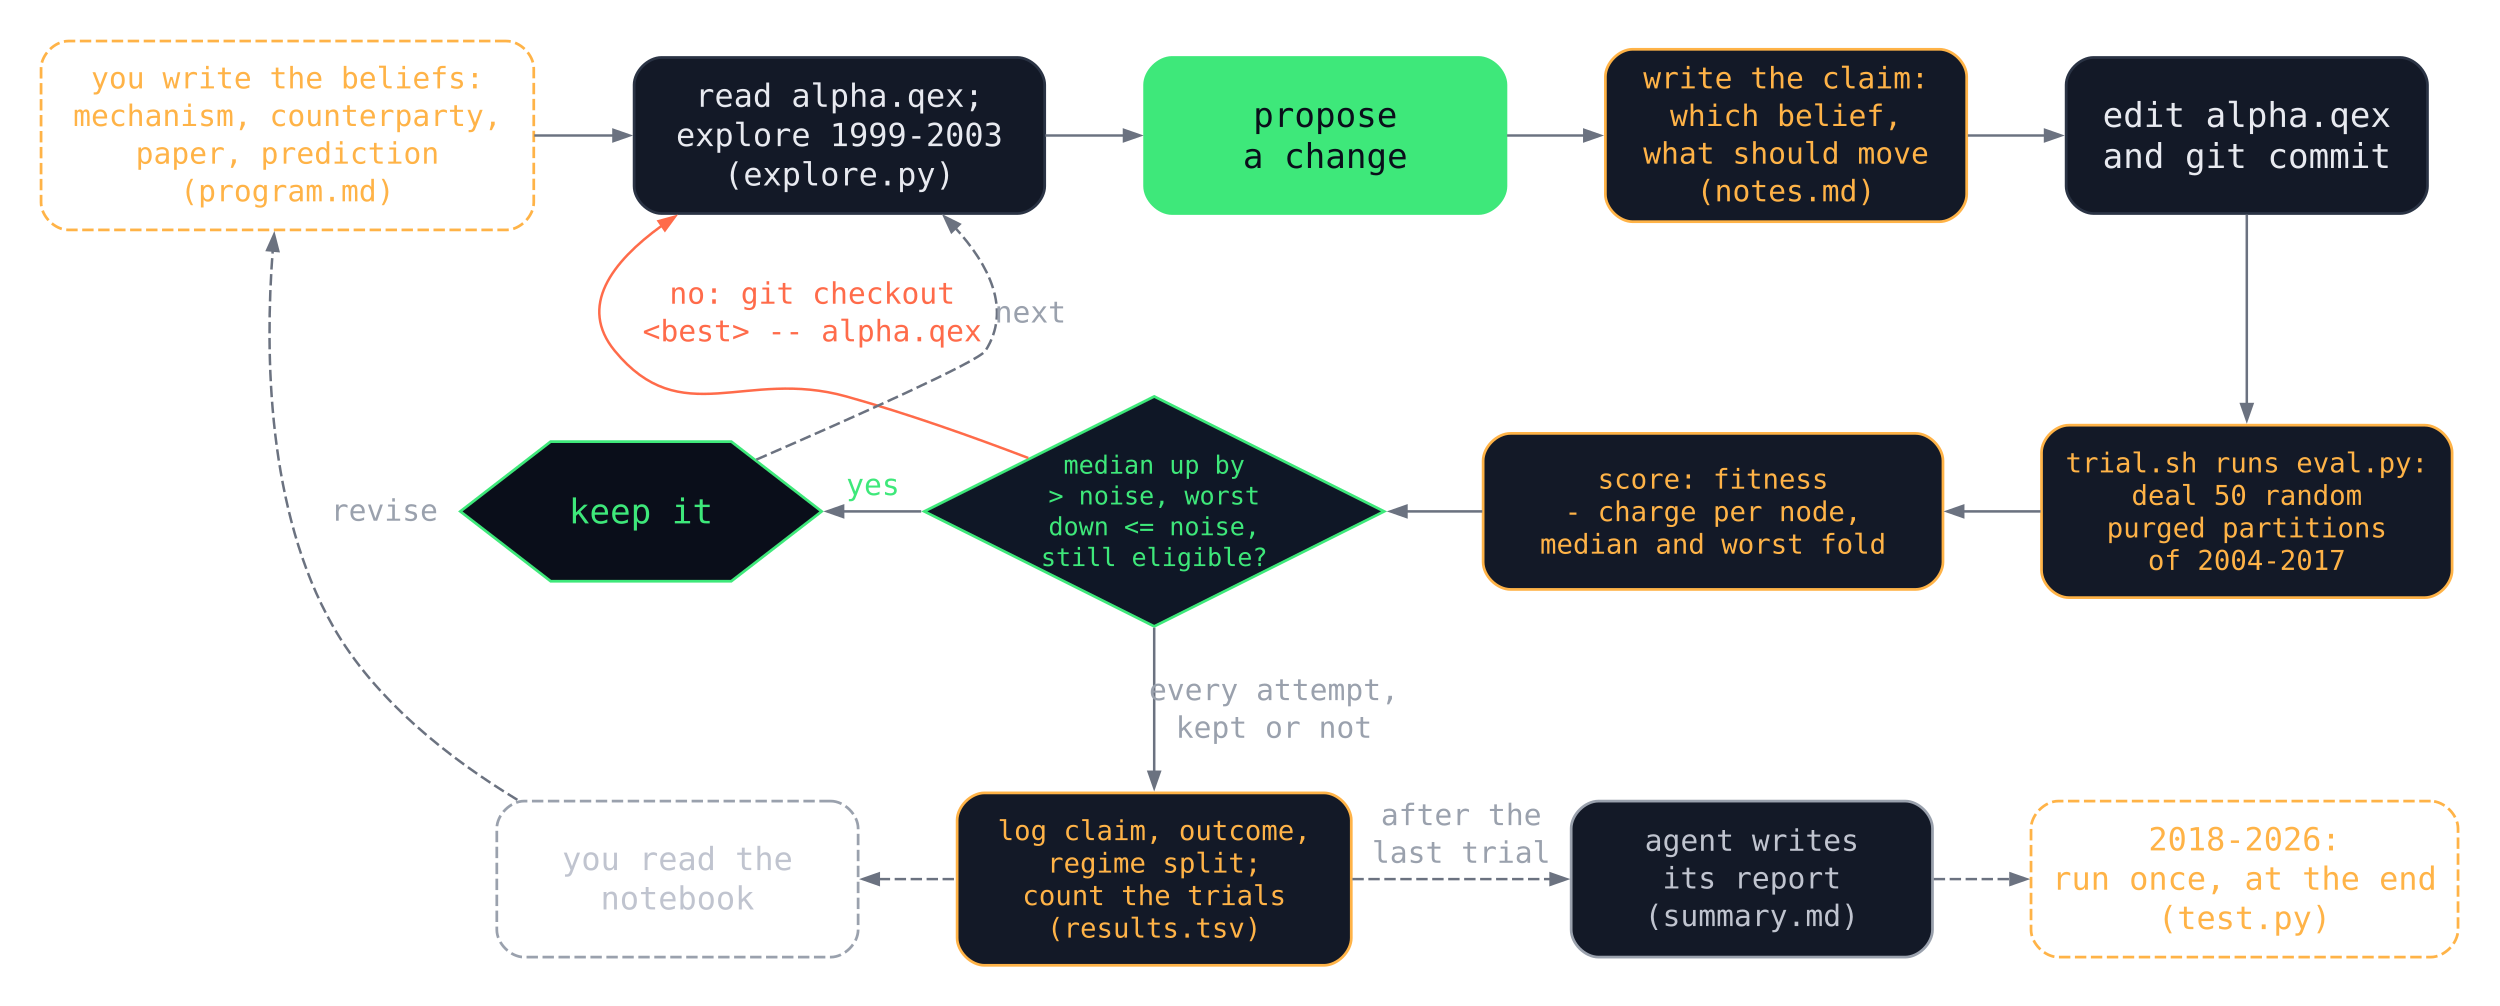
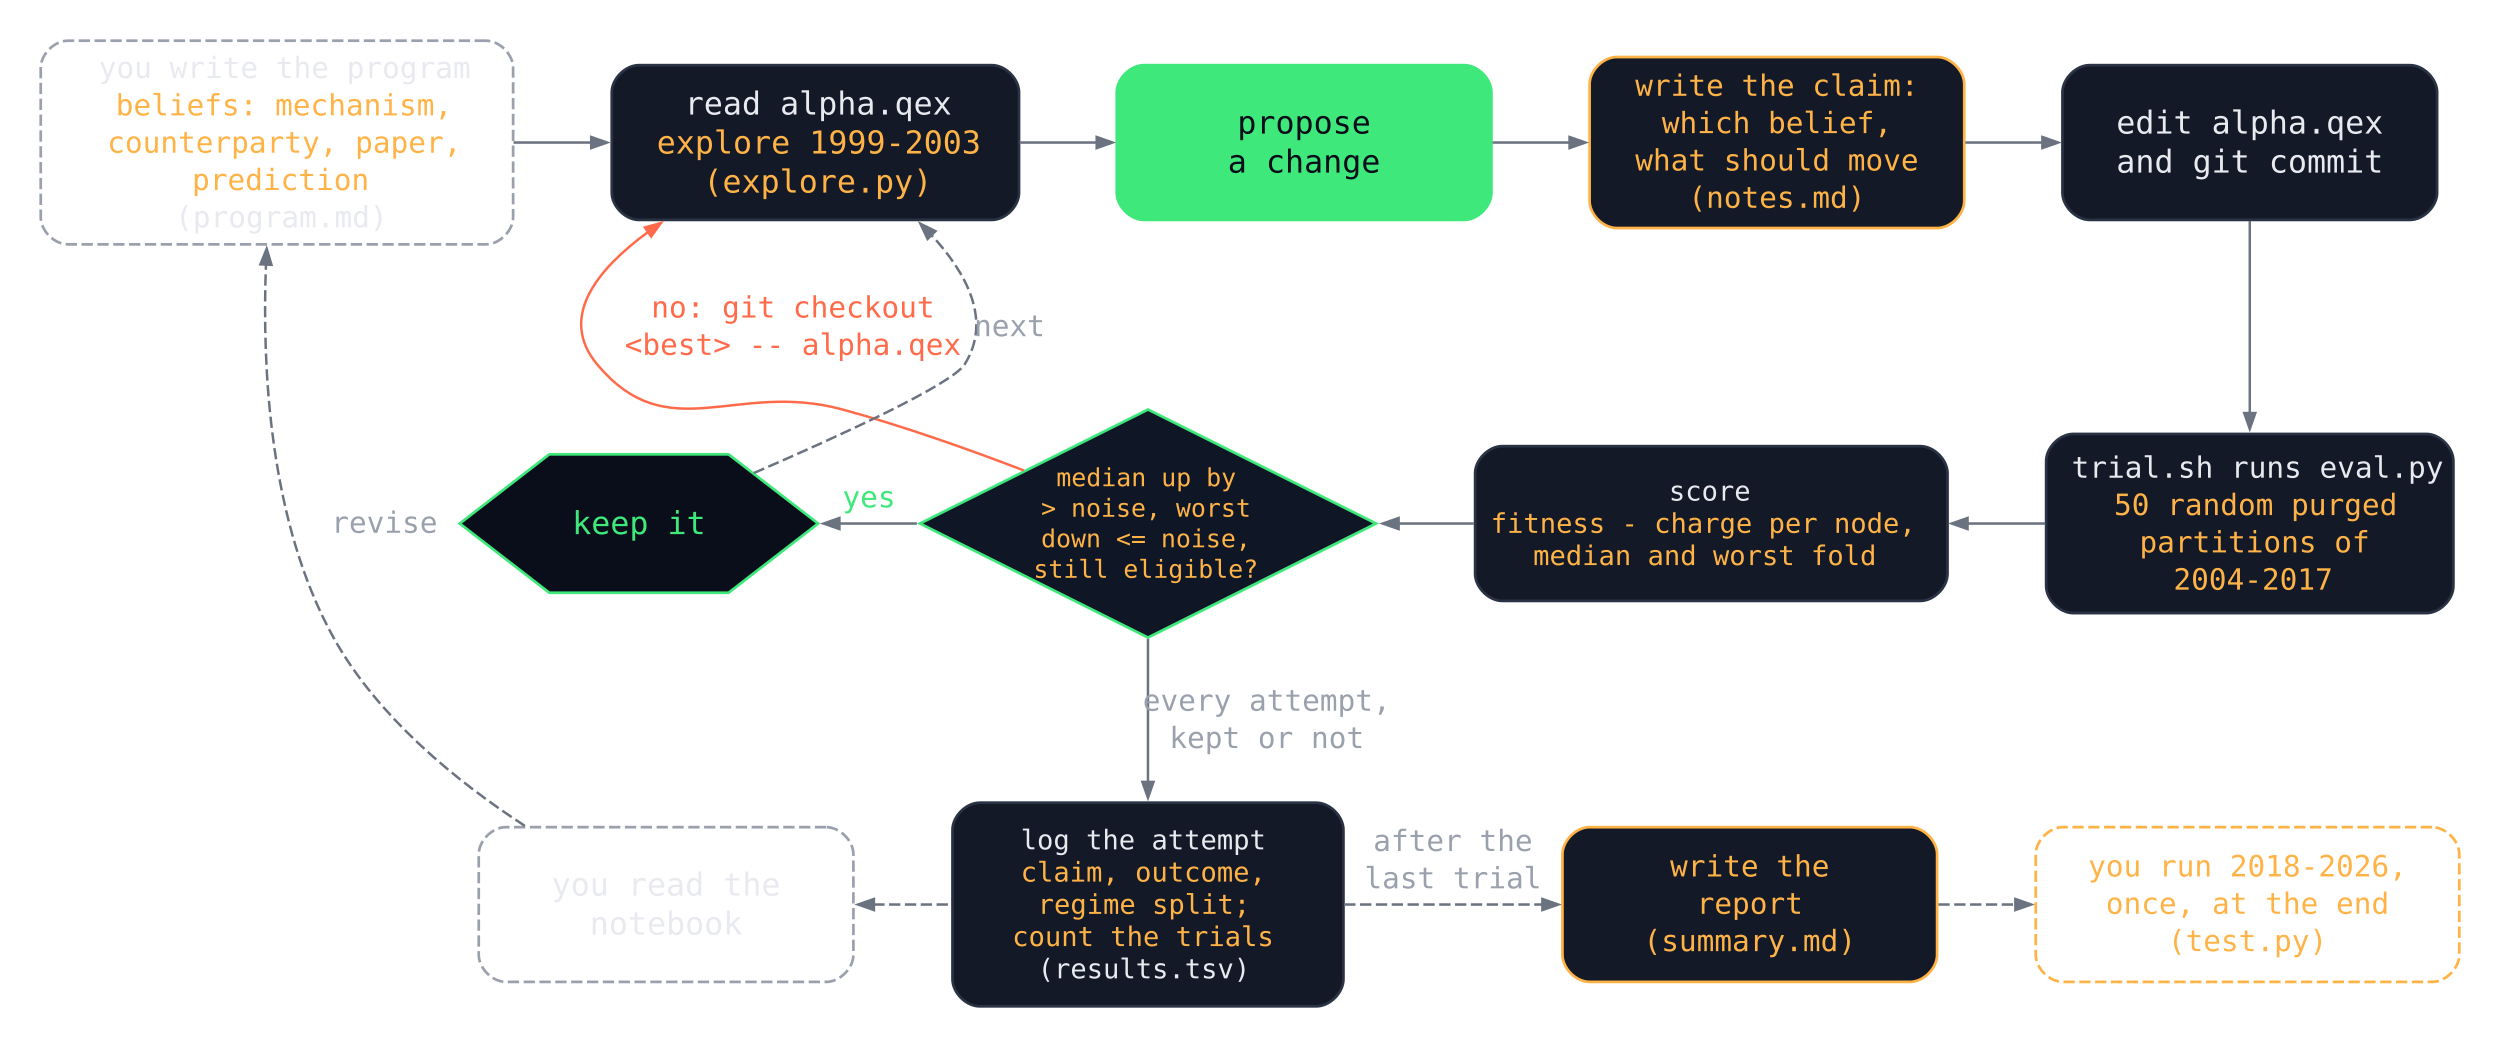
- <svg xmlns="http://www.w3.org/2000/svg" width="1096pt" height="441pt" viewBox="0.00 0.00 1096.00 441.00">
-   <g id="graph0" class="graph" transform="scale(1 1) rotate(0) translate(18 423.2)">
+ <svg xmlns="http://www.w3.org/2000/svg" width="1105pt" height="463pt" viewBox="0.00 0.00 1105.00 463.00">
+   <g id="graph0" class="graph" transform="scale(1 1) rotate(0) translate(18 444.8)">
    <g id="node1" class="node">
-       <path fill="none" stroke="#ffb347" stroke-width="1.2" stroke-dasharray="5,2" d="M204,-405.2C204,-405.2 12,-405.2 12,-405.2 6,-405.2 0,-399.2 0,-393.2 0,-393.2 0,-334.4 0,-334.4 0,-328.4 6,-322.4 12,-322.4 12,-322.4 204,-322.4 204,-322.4 210,-322.4 216,-328.4 216,-334.4 216,-334.4 216,-393.2 216,-393.2 216,-399.2 210,-405.2 204,-405.2" />
-       <text xml:space="preserve" text-anchor="middle" x="108" y="-384.45" font-family="IBM Plex Mono, Menlo, DejaVu Sans Mono, monospace" font-size="13.00" fill="#ffb347">you write the beliefs:</text>
-       <text xml:space="preserve" text-anchor="middle" x="108" y="-367.95" font-family="IBM Plex Mono, Menlo, DejaVu Sans Mono, monospace" font-size="13.00" fill="#ffb347">mechanism, counterparty,</text>
-       <text xml:space="preserve" text-anchor="middle" x="108" y="-351.45" font-family="IBM Plex Mono, Menlo, DejaVu Sans Mono, monospace" font-size="13.00" fill="#ffb347">paper, prediction</text>
-       <text xml:space="preserve" text-anchor="middle" x="108" y="-334.95" font-family="IBM Plex Mono, Menlo, DejaVu Sans Mono, monospace" font-size="13.00" fill="#ffb347">(program.md)</text>
+       <path fill="none" stroke="#9aa1ad" stroke-width="1.2" stroke-dasharray="5,2" d="M196.8,-426.8C196.8,-426.8 12,-426.8 12,-426.8 6,-426.8 0,-420.8 0,-414.8 0,-414.8 0,-348.8 0,-348.8 0,-342.8 6,-336.8 12,-336.8 12,-336.8 196.8,-336.8 196.8,-336.8 202.8,-336.8 208.8,-342.8 208.8,-348.8 208.8,-348.8 208.8,-414.8 208.8,-414.8 208.8,-420.8 202.8,-426.8 196.8,-426.8" />
+       <text xml:space="preserve" text-anchor="start" x="25.65" y="-410.3" font-family="IBM Plex Mono, Menlo, DejaVu Sans Mono, monospace" font-size="13.00" fill="#e8eaf0">you write the program</text>
+       <text xml:space="preserve" text-anchor="start" x="33.15" y="-393.8" font-family="IBM Plex Mono, Menlo, DejaVu Sans Mono, monospace" font-size="13.00" fill="#ffb347">beliefs: mechanism,</text>
+       <text xml:space="preserve" text-anchor="start" x="29.4" y="-377.3" font-family="IBM Plex Mono, Menlo, DejaVu Sans Mono, monospace" font-size="13.00" fill="#ffb347">counterparty, paper,</text>
+       <text xml:space="preserve" text-anchor="start" x="66.9" y="-360.8" font-family="IBM Plex Mono, Menlo, DejaVu Sans Mono, monospace" font-size="13.00" fill="#ffb347">prediction</text>
+       <text xml:space="preserve" text-anchor="start" x="59.4" y="-344.3" font-family="IBM Plex Mono, Menlo, DejaVu Sans Mono, monospace" font-size="13.00" fill="#e8eaf0">(program.md)</text>
    </g>
    <g id="node2" class="node">
-       <path fill="#131927" stroke="#2a3344" stroke-width="1.2" d="M428,-398C428,-398 272,-398 272,-398 266,-398 260,-392 260,-386 260,-386 260,-341.6 260,-341.6 260,-335.6 266,-329.6 272,-329.6 272,-329.6 428,-329.6 428,-329.6 434,-329.6 440,-335.6 440,-341.6 440,-341.6 440,-386 440,-386 440,-392 434,-398 428,-398" />
-       <text xml:space="preserve" text-anchor="middle" x="350" y="-376.38" font-family="IBM Plex Mono, Menlo, DejaVu Sans Mono, monospace" font-size="14.00" fill="#e8eaf0">read alpha.qex;</text>
-       <text xml:space="preserve" text-anchor="middle" x="350" y="-359.13" font-family="IBM Plex Mono, Menlo, DejaVu Sans Mono, monospace" font-size="14.00" fill="#e8eaf0">explore 1999-2003</text>
-       <text xml:space="preserve" text-anchor="middle" x="350" y="-341.88" font-family="IBM Plex Mono, Menlo, DejaVu Sans Mono, monospace" font-size="14.00" fill="#e8eaf0">(explore.py)</text>
+       <path fill="#131927" stroke="#2a3344" stroke-width="1.2" d="M420.4,-416C420.4,-416 264.4,-416 264.4,-416 258.4,-416 252.4,-410 252.4,-404 252.4,-404 252.4,-359.6 252.4,-359.6 252.4,-353.6 258.4,-347.6 264.4,-347.6 264.4,-347.6 420.4,-347.6 420.4,-347.6 426.4,-347.6 432.4,-353.6 432.4,-359.6 432.4,-359.6 432.4,-404 432.4,-404 432.4,-410 426.4,-416 420.4,-416" />
+       <text xml:space="preserve" text-anchor="start" x="284.65" y="-394.18" font-family="IBM Plex Mono, Menlo, DejaVu Sans Mono, monospace" font-size="14.00" fill="#e8eaf0">read alpha.qex</text>
+       <text xml:space="preserve" text-anchor="start" x="272.27" y="-376.93" font-family="IBM Plex Mono, Menlo, DejaVu Sans Mono, monospace" font-size="14.00" fill="#ffb347">explore 1999-2003</text>
+       <text xml:space="preserve" text-anchor="start" x="292.9" y="-359.68" font-family="IBM Plex Mono, Menlo, DejaVu Sans Mono, monospace" font-size="14.00" fill="#ffb347">(explore.py)</text>
    </g>
    <g id="edge1" class="edge">
-       <path fill="none" stroke="#6b7280" stroke-width="1.1" d="M216.24,-363.8C227.87,-363.8 239.5,-363.8 251.14,-363.8" />
-       <polygon fill="#6b7280" stroke="#6b7280" stroke-width="1.1" points="250.94,-366.25 257.94,-363.8 250.94,-361.35 250.94,-366.25" />
+       <path fill="none" stroke="#6b7280" stroke-width="1.1" d="M208.99,-381.8C220.52,-381.8 232.05,-381.8 243.59,-381.8" />
+       <polygon fill="#6b7280" stroke="#6b7280" stroke-width="1.1" points="243.32,-384.25 250.32,-381.8 243.32,-379.35 243.32,-384.25" />
    </g>
    <g id="node3" class="node">
-       <path fill="#3ee87a" stroke="#3ee87a" stroke-width="1.2" d="M630.2,-398C630.2,-398 495.8,-398 495.8,-398 489.8,-398 483.8,-392 483.8,-386 483.8,-386 483.8,-341.6 483.8,-341.6 483.8,-335.6 489.8,-329.6 495.8,-329.6 495.8,-329.6 630.2,-329.6 630.2,-329.6 636.2,-329.6 642.2,-335.6 642.2,-341.6 642.2,-341.6 642.2,-386 642.2,-386 642.2,-392 636.2,-398 630.2,-398" />
-       <text xml:space="preserve" text-anchor="middle" x="563" y="-367.55" font-family="IBM Plex Mono, Menlo, DejaVu Sans Mono, monospace" font-size="15.00" fill="#0a0e1a">propose</text>
-       <text xml:space="preserve" text-anchor="middle" x="563" y="-349.55" font-family="IBM Plex Mono, Menlo, DejaVu Sans Mono, monospace" font-size="15.00" fill="#0a0e1a">a change</text>
+       <path fill="#3ee87a" stroke="#3ee87a" stroke-width="1.2" d="M629.2,-416C629.2,-416 487.6,-416 487.6,-416 481.6,-416 475.6,-410 475.6,-404 475.6,-404 475.6,-359.6 475.6,-359.6 475.6,-353.6 481.6,-347.6 487.6,-347.6 487.6,-347.6 629.2,-347.6 629.2,-347.6 635.2,-347.6 641.2,-353.6 641.2,-359.6 641.2,-359.6 641.2,-404 641.2,-404 641.2,-410 635.2,-416 629.2,-416" />
+       <text xml:space="preserve" text-anchor="middle" x="558.4" y="-385.75" font-family="IBM Plex Mono, Menlo, DejaVu Sans Mono, monospace" font-size="14.00" fill="#0a0e1a">propose</text>
+       <text xml:space="preserve" text-anchor="middle" x="558.4" y="-368.5" font-family="IBM Plex Mono, Menlo, DejaVu Sans Mono, monospace" font-size="14.00" fill="#0a0e1a">a change</text>
    </g>
    <g id="edge2" class="edge">
-       <path fill="none" stroke="#6b7280" stroke-width="1.1" d="M440.28,-363.8C451.85,-363.8 463.42,-363.8 474.99,-363.8" />
-       <polygon fill="#6b7280" stroke="#6b7280" stroke-width="1.1" points="474.76,-366.25 481.76,-363.8 474.76,-361.35 474.76,-366.25" />
+       <path fill="none" stroke="#6b7280" stroke-width="1.1" d="M432.68,-381.8C444.14,-381.8 455.6,-381.8 467.06,-381.8" />
+       <polygon fill="#6b7280" stroke="#6b7280" stroke-width="1.1" points="466.74,-384.25 473.74,-381.8 466.74,-379.35 466.74,-384.25" />
+     </g>
+     <g id="node11" class="node">
+       <path fill="#131927" stroke="#ffb347" stroke-width="1.2" d="M838.2,-419.6C838.2,-419.6 696.6,-419.6 696.6,-419.6 690.6,-419.6 684.6,-413.6 684.6,-407.6 684.6,-407.6 684.6,-356 684.6,-356 684.6,-350 690.6,-344 696.6,-344 696.6,-344 838.2,-344 838.2,-344 844.2,-344 850.2,-350 850.2,-356 850.2,-356 850.2,-407.6 850.2,-407.6 850.2,-413.6 844.2,-419.6 838.2,-419.6" />
+       <text xml:space="preserve" text-anchor="middle" x="767.4" y="-402.45" font-family="IBM Plex Mono, Menlo, DejaVu Sans Mono, monospace" font-size="13.00" fill="#ffb347">write the claim:</text>
+       <text xml:space="preserve" text-anchor="middle" x="767.4" y="-385.95" font-family="IBM Plex Mono, Menlo, DejaVu Sans Mono, monospace" font-size="13.00" fill="#ffb347">which belief,</text>
+       <text xml:space="preserve" text-anchor="middle" x="767.4" y="-369.45" font-family="IBM Plex Mono, Menlo, DejaVu Sans Mono, monospace" font-size="13.00" fill="#ffb347">what should move</text>
+       <text xml:space="preserve" text-anchor="middle" x="767.4" y="-352.95" font-family="IBM Plex Mono, Menlo, DejaVu Sans Mono, monospace" font-size="13.00" fill="#ffb347">(notes.md)</text>
+     </g>
+     <g id="edge3" class="edge">
+       <path fill="none" stroke="#6b7280" stroke-width="1.1" d="M641.67,-381.8C653.13,-381.8 664.59,-381.8 676.06,-381.8" />
+       <polygon fill="#6b7280" stroke="#6b7280" stroke-width="1.1" points="675.74,-384.25 682.74,-381.8 675.74,-379.35 675.74,-384.25" />
    </g>
    <g id="node4" class="node">
-       <path fill="#131927" stroke="#ffb347" stroke-width="1.2" d="M832.2,-401.6C832.2,-401.6 697.8,-401.6 697.8,-401.6 691.8,-401.6 685.8,-395.6 685.8,-389.6 685.8,-389.6 685.8,-338 685.8,-338 685.8,-332 691.8,-326 697.8,-326 697.8,-326 832.2,-326 832.2,-326 838.2,-326 844.2,-332 844.2,-338 844.2,-338 844.2,-389.6 844.2,-389.6 844.2,-395.6 838.2,-401.6 832.2,-401.6" />
-       <text xml:space="preserve" text-anchor="middle" x="765" y="-384.45" font-family="IBM Plex Mono, Menlo, DejaVu Sans Mono, monospace" font-size="13.00" fill="#ffb347">write the claim:</text>
-       <text xml:space="preserve" text-anchor="middle" x="765" y="-367.95" font-family="IBM Plex Mono, Menlo, DejaVu Sans Mono, monospace" font-size="13.00" fill="#ffb347">which belief,</text>
-       <text xml:space="preserve" text-anchor="middle" x="765" y="-351.45" font-family="IBM Plex Mono, Menlo, DejaVu Sans Mono, monospace" font-size="13.00" fill="#ffb347">what should move</text>
-       <text xml:space="preserve" text-anchor="middle" x="765" y="-334.95" font-family="IBM Plex Mono, Menlo, DejaVu Sans Mono, monospace" font-size="13.00" fill="#ffb347">(notes.md)</text>
-     </g>
-     <g id="edge3" class="edge">
-       <path fill="none" stroke="#6b7280" stroke-width="1.1" d="M642.7,-363.8C653.99,-363.8 665.28,-363.8 676.58,-363.8" />
-       <polygon fill="#6b7280" stroke="#6b7280" stroke-width="1.1" points="676.55,-366.25 683.55,-363.8 676.55,-361.35 676.55,-366.25" />
+       <path fill="#131927" stroke="#2a3344" stroke-width="1.2" d="M1047.2,-416C1047.2,-416 905.6,-416 905.6,-416 899.6,-416 893.6,-410 893.6,-404 893.6,-404 893.6,-359.6 893.6,-359.6 893.6,-353.6 899.6,-347.6 905.6,-347.6 905.6,-347.6 1047.2,-347.6 1047.2,-347.6 1053.2,-347.6 1059.2,-353.6 1059.2,-359.6 1059.2,-359.6 1059.2,-404 1059.2,-404 1059.2,-410 1053.2,-416 1047.2,-416" />
+       <text xml:space="preserve" text-anchor="middle" x="976.4" y="-385.75" font-family="IBM Plex Mono, Menlo, DejaVu Sans Mono, monospace" font-size="14.00" fill="#e8eaf0">edit alpha.qex</text>
+       <text xml:space="preserve" text-anchor="middle" x="976.4" y="-368.5" font-family="IBM Plex Mono, Menlo, DejaVu Sans Mono, monospace" font-size="14.00" fill="#e8eaf0">and git commit</text>
    </g>
    <g id="node5" class="node">
-       <path fill="#131927" stroke="#2a3344" stroke-width="1.2" d="M1034.2,-398C1034.2,-398 899.8,-398 899.8,-398 893.8,-398 887.8,-392 887.8,-386 887.8,-386 887.8,-341.6 887.8,-341.6 887.8,-335.6 893.8,-329.6 899.8,-329.6 899.8,-329.6 1034.2,-329.6 1034.2,-329.6 1040.2,-329.6 1046.2,-335.6 1046.2,-341.6 1046.2,-341.6 1046.2,-386 1046.2,-386 1046.2,-392 1040.2,-398 1034.2,-398" />
-       <text xml:space="preserve" text-anchor="middle" x="967" y="-367.55" font-family="IBM Plex Mono, Menlo, DejaVu Sans Mono, monospace" font-size="15.00" fill="#e8eaf0">edit alpha.qex</text>
-       <text xml:space="preserve" text-anchor="middle" x="967" y="-349.55" font-family="IBM Plex Mono, Menlo, DejaVu Sans Mono, monospace" font-size="15.00" fill="#e8eaf0">and git commit</text>
+       <path fill="#131927" stroke="#2a3344" stroke-width="1.2" d="M1054.4,-253C1054.4,-253 898.4,-253 898.4,-253 892.4,-253 886.4,-247 886.4,-241 886.4,-241 886.4,-185.8 886.4,-185.8 886.4,-179.8 892.4,-173.8 898.4,-173.8 898.4,-173.8 1054.4,-173.8 1054.4,-173.8 1060.4,-173.8 1066.4,-179.8 1066.4,-185.8 1066.4,-185.8 1066.4,-241 1066.4,-241 1066.4,-247 1060.4,-253 1054.4,-253" />
+       <text xml:space="preserve" text-anchor="start" x="897.65" y="-233.65" font-family="IBM Plex Mono, Menlo, DejaVu Sans Mono, monospace" font-size="13.00" fill="#e8eaf0">trial.sh runs eval.py</text>
+       <text xml:space="preserve" text-anchor="start" x="916.4" y="-217.15" font-family="IBM Plex Mono, Menlo, DejaVu Sans Mono, monospace" font-size="13.00" fill="#ffb347">50 random purged</text>
+       <text xml:space="preserve" text-anchor="start" x="927.65" y="-200.65" font-family="IBM Plex Mono, Menlo, DejaVu Sans Mono, monospace" font-size="13.00" fill="#ffb347">partitions of</text>
+       <text xml:space="preserve" text-anchor="start" x="942.65" y="-184.15" font-family="IBM Plex Mono, Menlo, DejaVu Sans Mono, monospace" font-size="13.00" fill="#ffb347">2004-2017</text>
+     </g>
+     <g id="edge5" class="edge">
+       <path fill="none" stroke="#6b7280" stroke-width="1.1" d="M976.4,-347.13C976.4,-322.7 976.4,-289.33 976.4,-262.16" />
+       <polygon fill="#6b7280" stroke="#6b7280" stroke-width="1.1" points="978.85,-262.24 976.4,-255.24 973.95,-262.24 978.85,-262.24" />
+     </g>
+     <g id="node6" class="node">
+       <path fill="#131927" stroke="#2a3344" stroke-width="1.2" d="M830.8,-247.6C830.8,-247.6 646,-247.6 646,-247.6 640,-247.6 634,-241.6 634,-235.6 634,-235.6 634,-191.2 634,-191.2 634,-185.2 640,-179.2 646,-179.2 646,-179.2 830.8,-179.2 830.8,-179.2 836.8,-179.2 842.8,-185.2 842.8,-191.2 842.8,-191.2 842.8,-235.6 842.8,-235.6 842.8,-241.6 836.8,-247.6 830.8,-247.6" />
+       <text xml:space="preserve" text-anchor="start" x="719.65" y="-223.53" font-family="IBM Plex Mono, Menlo, DejaVu Sans Mono, monospace" font-size="12.00" fill="#e8eaf0">score</text>
+       <text xml:space="preserve" text-anchor="start" x="640.9" y="-209.28" font-family="IBM Plex Mono, Menlo, DejaVu Sans Mono, monospace" font-size="12.00" fill="#ffb347">fitness - charge per node,</text>
+       <text xml:space="preserve" text-anchor="start" x="659.65" y="-195.03" font-family="IBM Plex Mono, Menlo, DejaVu Sans Mono, monospace" font-size="12.00" fill="#ffb347">median and worst fold</text>
+     </g>
+     <g id="edge6" class="edge">
+       <path fill="none" stroke="#6b7280" stroke-width="1.1" d="M851.39,-213.4C862.92,-213.4 874.45,-213.4 885.98,-213.4" />
+       <polygon fill="#6b7280" stroke="#6b7280" stroke-width="1.1" points="851.65,-210.95 844.65,-213.4 851.65,-215.85 851.65,-210.95" />
+     </g>
+     <g id="node7" class="node">
+       <polygon fill="#0f1726" stroke="#3ee87a" stroke-width="1.2" points="489.4,-263.8 388.6,-213.4 489.4,-163 590.2,-213.4 489.4,-263.8" />
+       <text xml:space="preserve" text-anchor="start" x="448.9" y="-229.9" font-family="IBM Plex Mono, Menlo, DejaVu Sans Mono, monospace" font-size="11.00" fill="#ffb347">median up by</text>
+       <text xml:space="preserve" text-anchor="start" x="442.15" y="-216.4" font-family="IBM Plex Mono, Menlo, DejaVu Sans Mono, monospace" font-size="11.00" fill="#ffb347">&gt; noise, worst</text>
+       <text xml:space="preserve" text-anchor="start" x="442.15" y="-202.9" font-family="IBM Plex Mono, Menlo, DejaVu Sans Mono, monospace" font-size="11.00" fill="#ffb347">down &lt;= noise,</text>
+       <text xml:space="preserve" text-anchor="start" x="438.77" y="-189.4" font-family="IBM Plex Mono, Menlo, DejaVu Sans Mono, monospace" font-size="11.00" fill="#ffb347">still eligible?</text>
+     </g>
+     <g id="edge10" class="edge">
+       <path fill="none" stroke="#ff6b4a" stroke-width="1.1" d="M434.58,-236.84C410.31,-246.15 381.24,-256.47 354.4,-263.8 307.1,-276.72 277.27,-246.12 245.9,-283.8 228.95,-304.16 245.08,-325.19 268.68,-342.44" />
+       <polygon fill="#ff6b4a" stroke="#ff6b4a" stroke-width="1.1" points="267.01,-344.26 274.15,-346.25 269.81,-340.24 267.01,-344.26" />
+       <text xml:space="preserve" text-anchor="middle" x="324.65" y="-304.45" font-family="IBM Plex Mono, Menlo, DejaVu Sans Mono, monospace" font-size="13.00" fill="#ff6b4a">  no: git checkout</text>
+       <text xml:space="preserve" text-anchor="middle" x="324.65" y="-287.95" font-family="IBM Plex Mono, Menlo, DejaVu Sans Mono, monospace" font-size="13.00" fill="#ff6b4a">  &lt;best&gt; -- alpha.qex</text>
+     </g>
+     <g id="edge7" class="edge">
+       <path fill="none" stroke="#6b7280" stroke-width="1.1" d="M600.04,-213.4C611.16,-213.4 622.29,-213.4 633.41,-213.4" />
+       <polygon fill="#6b7280" stroke="#6b7280" stroke-width="1.1" points="600.19,-210.95 593.19,-213.4 600.19,-215.85 600.19,-210.95" />
+     </g>
+     <g id="node9" class="node">
+       <path fill="#131927" stroke="#2a3344" stroke-width="1.2" d="M563.8,-90C563.8,-90 415,-90 415,-90 409,-90 403,-84 403,-78 403,-78 403,-12 403,-12 403,-6 409,0 415,0 415,0 563.8,0 563.8,0 569.8,0 575.8,-6 575.8,-12 575.8,-12 575.8,-78 575.8,-78 575.8,-84 569.8,-90 563.8,-90" />
+       <text xml:space="preserve" text-anchor="start" x="433.15" y="-69.38" font-family="IBM Plex Mono, Menlo, DejaVu Sans Mono, monospace" font-size="12.00" fill="#e8eaf0">log the attempt</text>
+       <text xml:space="preserve" text-anchor="start" x="433.15" y="-55.13" font-family="IBM Plex Mono, Menlo, DejaVu Sans Mono, monospace" font-size="12.00" fill="#ffb347">claim, outcome,</text>
+       <text xml:space="preserve" text-anchor="start" x="440.65" y="-40.88" font-family="IBM Plex Mono, Menlo, DejaVu Sans Mono, monospace" font-size="12.00" fill="#ffb347">regime split;</text>
+       <text xml:space="preserve" text-anchor="start" x="429.4" y="-26.63" font-family="IBM Plex Mono, Menlo, DejaVu Sans Mono, monospace" font-size="12.00" fill="#ffb347">count the trials</text>
+       <text xml:space="preserve" text-anchor="start" x="440.65" y="-12.38" font-family="IBM Plex Mono, Menlo, DejaVu Sans Mono, monospace" font-size="12.00" fill="#e8eaf0">(results.tsv)</text>
+     </g>
+     <g id="edge11" class="edge">
+       <path fill="none" stroke="#6b7280" stroke-width="1.1" d="M489.4,-162.47C489.4,-142.45 489.4,-119.36 489.4,-99.04" />
+       <polygon fill="#6b7280" stroke="#6b7280" stroke-width="1.1" points="491.85,-99.18 489.4,-92.18 486.95,-99.18 491.85,-99.18" />
+       <text xml:space="preserve" text-anchor="middle" x="541.9" y="-130.65" font-family="IBM Plex Mono, Menlo, DejaVu Sans Mono, monospace" font-size="13.00" fill="#9aa1ad">every attempt,</text>
+       <text xml:space="preserve" text-anchor="middle" x="541.9" y="-114.15" font-family="IBM Plex Mono, Menlo, DejaVu Sans Mono, monospace" font-size="13.00" fill="#9aa1ad">kept or not</text>
+     </g>
+     <g id="node8" class="node">
+       <polygon fill="#0a0e1a" stroke="#3ee87a" stroke-width="1.2" points="343.6,-213.4 304,-244 224.8,-244 185.2,-213.4 224.8,-182.8 304,-182.8 343.6,-213.4" />
+       <text xml:space="preserve" text-anchor="middle" x="264.4" y="-208.72" font-family="IBM Plex Mono, Menlo, DejaVu Sans Mono, monospace" font-size="14.00" fill="#3ee87a">keep it</text>
+     </g>
+     <g id="edge9" class="edge">
+       <path fill="none" stroke="#6b7280" stroke-width="1.1" stroke-dasharray="5,2" d="M315.17,-235.71C354.38,-252.68 402.86,-274.99 408.4,-283.8 420.47,-303.02 409.54,-323.88 393.33,-341.31" />
+       <polygon fill="#6b7280" stroke="#6b7280" stroke-width="1.1" points="391.99,-339.19 388.83,-345.9 395.48,-342.62 391.99,-339.19" />
+       <text xml:space="preserve" text-anchor="middle" x="436.01" y="-296.2" font-family="IBM Plex Mono, Menlo, DejaVu Sans Mono, monospace" font-size="13.00" fill="#9aa1ad">next  </text>
+     </g>
+     <g id="edge8" class="edge">
+       <path fill="none" stroke="#6b7280" stroke-width="1.1" d="M352.91,-213.4C364.18,-213.4 375.8,-213.4 387.26,-213.4" />
+       <polygon fill="#6b7280" stroke="#6b7280" stroke-width="1.1" points="353.03,-210.95 346.03,-213.4 353.02,-215.85 353.03,-210.95" />
+       <text xml:space="preserve" text-anchor="middle" x="366.1" y="-220.55" font-family="IBM Plex Mono, Menlo, DejaVu Sans Mono, monospace" font-size="13.00" fill="#3ee87a">yes</text>
+     </g>
+     <g id="node12" class="node">
+       <path fill="#131927" stroke="#ffb347" stroke-width="1.2" d="M826.2,-79.2C826.2,-79.2 684.6,-79.2 684.6,-79.2 678.6,-79.2 672.6,-73.2 672.6,-67.2 672.6,-67.2 672.6,-22.8 672.6,-22.8 672.6,-16.8 678.6,-10.8 684.6,-10.8 684.6,-10.8 826.2,-10.8 826.2,-10.8 832.2,-10.8 838.2,-16.8 838.2,-22.8 838.2,-22.8 838.2,-67.2 838.2,-67.2 838.2,-73.2 832.2,-79.2 826.2,-79.2" />
+       <text xml:space="preserve" text-anchor="middle" x="755.4" y="-57.4" font-family="IBM Plex Mono, Menlo, DejaVu Sans Mono, monospace" font-size="13.00" fill="#ffb347">write the</text>
+       <text xml:space="preserve" text-anchor="middle" x="755.4" y="-40.9" font-family="IBM Plex Mono, Menlo, DejaVu Sans Mono, monospace" font-size="13.00" fill="#ffb347">report</text>
+       <text xml:space="preserve" text-anchor="middle" x="755.4" y="-24.4" font-family="IBM Plex Mono, Menlo, DejaVu Sans Mono, monospace" font-size="13.00" fill="#ffb347">(summary.md)</text>
+     </g>
+     <g id="edge14" class="edge">
+       <path fill="none" stroke="#6b7280" stroke-width="1.1" stroke-dasharray="5,2" d="M576.13,-45C604.28,-45 635.59,-45 664.06,-45" />
+       <polygon fill="#6b7280" stroke="#6b7280" stroke-width="1.1" points="663.74,-47.45 670.74,-45 663.74,-42.55 663.74,-47.45" />
+       <text xml:space="preserve" text-anchor="middle" x="624.2" y="-68.65" font-family="IBM Plex Mono, Menlo, DejaVu Sans Mono, monospace" font-size="13.00" fill="#9aa1ad">after the</text>
+       <text xml:space="preserve" text-anchor="middle" x="624.2" y="-52.15" font-family="IBM Plex Mono, Menlo, DejaVu Sans Mono, monospace" font-size="13.00" fill="#9aa1ad">last trial</text>
+     </g>
+     <g id="node10" class="node">
+       <path fill="none" stroke="#9aa1ad" stroke-width="1.2" stroke-dasharray="5,2" d="M347.2,-79.2C347.2,-79.2 205.6,-79.2 205.6,-79.2 199.6,-79.2 193.6,-73.2 193.6,-67.2 193.6,-67.2 193.6,-22.8 193.6,-22.8 193.6,-16.8 199.6,-10.8 205.6,-10.8 205.6,-10.8 347.2,-10.8 347.2,-10.8 353.2,-10.8 359.2,-16.8 359.2,-22.8 359.2,-22.8 359.2,-67.2 359.2,-67.2 359.2,-73.2 353.2,-79.2 347.2,-79.2" />
+       <text xml:space="preserve" text-anchor="middle" x="276.4" y="-48.95" font-family="IBM Plex Mono, Menlo, DejaVu Sans Mono, monospace" font-size="14.00" fill="#e8eaf0">you read the</text>
+       <text xml:space="preserve" text-anchor="middle" x="276.4" y="-31.7" font-family="IBM Plex Mono, Menlo, DejaVu Sans Mono, monospace" font-size="14.00" fill="#e8eaf0">notebook</text>
+     </g>
+     <g id="edge13" class="edge">
+       <path fill="none" stroke="#6b7280" stroke-width="1.1" stroke-dasharray="5,2" d="M213.98,-79.76C183.27,-99.77 148.78,-128.06 129.4,-163 101.16,-213.92 97.74,-281.76 99.57,-328.11" />
+       <polygon fill="#6b7280" stroke="#6b7280" stroke-width="1.1" points="97.11,-327.97 99.88,-334.84 102,-327.74 97.11,-327.97" />
+       <text xml:space="preserve" text-anchor="middle" x="151.9" y="-209.3" font-family="IBM Plex Mono, Menlo, DejaVu Sans Mono, monospace" font-size="13.00" fill="#9aa1ad">revise</text>
+     </g>
+     <g id="edge12" class="edge">
+       <path fill="none" stroke="#6b7280" stroke-width="1.1" stroke-dasharray="5,2" d="M367.97,-45C379.46,-45 390.95,-45 402.45,-45" />
+       <polygon fill="#6b7280" stroke="#6b7280" stroke-width="1.1" points="368.27,-42.55 361.27,-45 368.27,-47.45 368.27,-42.55" />
    </g>
    <g id="edge4" class="edge">
-       <path fill="none" stroke="#6b7280" stroke-width="1.1" d="M844.7,-363.8C855.99,-363.8 867.28,-363.8 878.58,-363.8" />
-       <polygon fill="#6b7280" stroke="#6b7280" stroke-width="1.1" points="878.55,-366.25 885.55,-363.8 878.55,-361.35 878.55,-366.25" />
-     </g>
-     <g id="node6" class="node">
-       <path fill="#131927" stroke="#ffb347" stroke-width="1.2" d="M1045,-236.8C1045,-236.8 889,-236.8 889,-236.8 883,-236.8 877,-230.8 877,-224.8 877,-224.8 877,-173.2 877,-173.2 877,-167.2 883,-161.2 889,-161.2 889,-161.2 1045,-161.2 1045,-161.2 1051,-161.2 1057,-167.2 1057,-173.2 1057,-173.2 1057,-224.8 1057,-224.8 1057,-230.8 1051,-236.8 1045,-236.8" />
-       <text xml:space="preserve" text-anchor="middle" x="967" y="-216.1" font-family="IBM Plex Mono, Menlo, DejaVu Sans Mono, monospace" font-size="12.00" fill="#ffb347">trial.sh runs eval.py:</text>
-       <text xml:space="preserve" text-anchor="middle" x="967" y="-201.85" font-family="IBM Plex Mono, Menlo, DejaVu Sans Mono, monospace" font-size="12.00" fill="#ffb347">deal 50 random</text>
-       <text xml:space="preserve" text-anchor="middle" x="967" y="-187.6" font-family="IBM Plex Mono, Menlo, DejaVu Sans Mono, monospace" font-size="12.00" fill="#ffb347">purged partitions</text>
-       <text xml:space="preserve" text-anchor="middle" x="967" y="-173.35" font-family="IBM Plex Mono, Menlo, DejaVu Sans Mono, monospace" font-size="12.00" fill="#ffb347">of 2004-2017</text>
-     </g>
-     <g id="edge5" class="edge">
-       <path fill="none" stroke="#6b7280" stroke-width="1.1" d="M967,-329.07C967,-304.95 967,-272.21 967,-245.74" />
-       <polygon fill="#6b7280" stroke="#6b7280" stroke-width="1.1" points="969.45,-246.05 967,-239.05 964.55,-246.05 969.45,-246.05" />
-     </g>
-     <g id="node7" class="node">
-       <path fill="#131927" stroke="#ffb347" stroke-width="1.2" d="M821.8,-233.2C821.8,-233.2 644.2,-233.2 644.2,-233.2 638.2,-233.2 632.2,-227.2 632.2,-221.2 632.2,-221.2 632.2,-176.8 632.2,-176.8 632.2,-170.8 638.2,-164.8 644.2,-164.8 644.2,-164.8 821.8,-164.8 821.8,-164.8 827.8,-164.8 833.8,-170.8 833.8,-176.8 833.8,-176.8 833.8,-221.2 833.8,-221.2 833.8,-227.2 827.8,-233.2 821.8,-233.2" />
-       <text xml:space="preserve" text-anchor="middle" x="733" y="-208.98" font-family="IBM Plex Mono, Menlo, DejaVu Sans Mono, monospace" font-size="12.00" fill="#ffb347">score: fitness</text>
-       <text xml:space="preserve" text-anchor="middle" x="733" y="-194.73" font-family="IBM Plex Mono, Menlo, DejaVu Sans Mono, monospace" font-size="12.00" fill="#ffb347">- charge per node,</text>
-       <text xml:space="preserve" text-anchor="middle" x="733" y="-180.48" font-family="IBM Plex Mono, Menlo, DejaVu Sans Mono, monospace" font-size="12.00" fill="#ffb347">median and worst fold</text>
-     </g>
-     <g id="edge6" class="edge">
-       <path fill="none" stroke="#6b7280" stroke-width="1.1" d="M842.66,-199C853.97,-199 865.29,-199 876.6,-199" />
-       <polygon fill="#6b7280" stroke="#6b7280" stroke-width="1.1" points="842.67,-196.55 835.67,-199 842.67,-201.45 842.67,-196.55" />
-     </g>
-     <g id="node8" class="node">
-       <polygon fill="#0f1726" stroke="#3ee87a" stroke-width="1.2" points="488,-249.4 387.2,-199 488,-148.6 588.8,-199 488,-249.4" />
-       <text xml:space="preserve" text-anchor="middle" x="488" y="-215.55" font-family="IBM Plex Mono, Menlo, DejaVu Sans Mono, monospace" font-size="11.00" fill="#3ee87a">median up by</text>
-       <text xml:space="preserve" text-anchor="middle" x="488" y="-202.05" font-family="IBM Plex Mono, Menlo, DejaVu Sans Mono, monospace" font-size="11.00" fill="#3ee87a">&gt; noise, worst</text>
-       <text xml:space="preserve" text-anchor="middle" x="488" y="-188.55" font-family="IBM Plex Mono, Menlo, DejaVu Sans Mono, monospace" font-size="11.00" fill="#3ee87a">down &lt;= noise,</text>
-       <text xml:space="preserve" text-anchor="middle" x="488" y="-175.05" font-family="IBM Plex Mono, Menlo, DejaVu Sans Mono, monospace" font-size="11.00" fill="#3ee87a">still eligible?</text>
-     </g>
-     <g id="edge10" class="edge">
-       <path fill="none" stroke="#ff6b4a" stroke-width="1.1" d="M432.81,-222.41C408.6,-231.66 379.68,-241.94 353,-249.4 308.72,-261.78 280.7,-233.88 251.5,-269.4 235.56,-288.78 249.93,-308.2 272.14,-324.27" />
-       <polygon fill="#ff6b4a" stroke="#ff6b4a" stroke-width="1.1" points="270.73,-326.27 277.89,-328.21 273.5,-322.23 270.73,-326.27" />
-       <text xml:space="preserve" text-anchor="middle" x="330.25" y="-290.05" font-family="IBM Plex Mono, Menlo, DejaVu Sans Mono, monospace" font-size="13.00" fill="#ff6b4a">  no: git checkout</text>
-       <text xml:space="preserve" text-anchor="middle" x="330.25" y="-273.55" font-family="IBM Plex Mono, Menlo, DejaVu Sans Mono, monospace" font-size="13.00" fill="#ff6b4a">  &lt;best&gt; -- alpha.qex</text>
-     </g>
-     <g id="edge7" class="edge">
-       <path fill="none" stroke="#6b7280" stroke-width="1.1" d="M598.44,-199C609.57,-199 620.71,-199 631.84,-199" />
-       <polygon fill="#6b7280" stroke="#6b7280" stroke-width="1.1" points="598.59,-196.55 591.59,-199 598.59,-201.45 598.59,-196.55" />
-     </g>
-     <g id="node10" class="node">
-       <path fill="#131927" stroke="#ffb347" stroke-width="1.2" d="M562.4,-75.6C562.4,-75.6 413.6,-75.6 413.6,-75.6 407.6,-75.6 401.6,-69.6 401.6,-63.6 401.6,-63.6 401.6,-12 401.6,-12 401.6,-6 407.6,0 413.6,0 413.6,0 562.4,0 562.4,0 568.4,0 574.4,-6 574.4,-12 574.4,-12 574.4,-63.6 574.4,-63.6 574.4,-69.6 568.4,-75.6 562.4,-75.6" />
-       <text xml:space="preserve" text-anchor="middle" x="488" y="-54.9" font-family="IBM Plex Mono, Menlo, DejaVu Sans Mono, monospace" font-size="12.00" fill="#ffb347">log claim, outcome,</text>
-       <text xml:space="preserve" text-anchor="middle" x="488" y="-40.65" font-family="IBM Plex Mono, Menlo, DejaVu Sans Mono, monospace" font-size="12.00" fill="#ffb347">regime split;</text>
-       <text xml:space="preserve" text-anchor="middle" x="488" y="-26.4" font-family="IBM Plex Mono, Menlo, DejaVu Sans Mono, monospace" font-size="12.00" fill="#ffb347">count the trials</text>
-       <text xml:space="preserve" text-anchor="middle" x="488" y="-12.15" font-family="IBM Plex Mono, Menlo, DejaVu Sans Mono, monospace" font-size="12.00" fill="#ffb347">(results.tsv)</text>
-     </g>
-     <g id="edge11" class="edge">
-       <path fill="none" stroke="#6b7280" stroke-width="1.1" d="M488,-148.06C488,-127.81 488,-104.56 488,-84.73" />
-       <polygon fill="#6b7280" stroke="#6b7280" stroke-width="1.1" points="490.45,-84.84 488,-77.84 485.55,-84.84 490.45,-84.84" />
-       <text xml:space="preserve" text-anchor="middle" x="540.5" y="-116.25" font-family="IBM Plex Mono, Menlo, DejaVu Sans Mono, monospace" font-size="13.00" fill="#9aa1ad">every attempt,</text>
-       <text xml:space="preserve" text-anchor="middle" x="540.5" y="-99.75" font-family="IBM Plex Mono, Menlo, DejaVu Sans Mono, monospace" font-size="13.00" fill="#9aa1ad">kept or not</text>
-     </g>
-     <g id="node9" class="node">
-       <polygon fill="#0a0e1a" stroke="#3ee87a" stroke-width="1.2" points="342.2,-199 302.6,-229.6 223.4,-229.6 183.8,-199 223.4,-168.4 302.6,-168.4 342.2,-199" />
-       <text xml:space="preserve" text-anchor="middle" x="263" y="-193.75" font-family="IBM Plex Mono, Menlo, DejaVu Sans Mono, monospace" font-size="15.00" fill="#3ee87a">keep it</text>
-     </g>
-     <g id="edge9" class="edge">
-       <path fill="none" stroke="#6b7280" stroke-width="1.1" stroke-dasharray="5,2" d="M313.56,-221.69C356.26,-240.24 410.98,-264.69 414,-269.4 425.53,-287.38 415.74,-306.93 400.65,-323.46" />
-       <polygon fill="#6b7280" stroke="#6b7280" stroke-width="1.1" points="399.16,-321.49 396.04,-328.22 402.68,-324.9 399.16,-321.49" />
-       <text xml:space="preserve" text-anchor="middle" x="441.53" y="-281.8" font-family="IBM Plex Mono, Menlo, DejaVu Sans Mono, monospace" font-size="13.00" fill="#9aa1ad">next  </text>
-     </g>
-     <g id="edge8" class="edge">
-       <path fill="none" stroke="#6b7280" stroke-width="1.1" d="M351.51,-199C362.78,-199 374.4,-199 385.86,-199" />
-       <polygon fill="#6b7280" stroke="#6b7280" stroke-width="1.1" points="351.63,-196.55 344.63,-199 351.62,-201.45 351.63,-196.55" />
-       <text xml:space="preserve" text-anchor="middle" x="364.7" y="-206.15" font-family="IBM Plex Mono, Menlo, DejaVu Sans Mono, monospace" font-size="13.00" fill="#3ee87a">yes</text>
-     </g>
-     <g id="node12" class="node">
-       <path fill="#131927" stroke="#9aa1ad" stroke-width="1.2" d="M817.2,-72C817.2,-72 682.8,-72 682.8,-72 676.8,-72 670.8,-66 670.8,-60 670.8,-60 670.8,-15.6 670.8,-15.6 670.8,-9.6 676.8,-3.6 682.8,-3.6 682.8,-3.6 817.2,-3.6 817.2,-3.6 823.2,-3.6 829.2,-9.6 829.2,-15.6 829.2,-15.6 829.2,-60 829.2,-60 829.2,-66 823.2,-72 817.2,-72" />
-       <text xml:space="preserve" text-anchor="middle" x="750" y="-50.2" font-family="IBM Plex Mono, Menlo, DejaVu Sans Mono, monospace" font-size="13.00" fill="#c0c4cf">agent writes</text>
-       <text xml:space="preserve" text-anchor="middle" x="750" y="-33.7" font-family="IBM Plex Mono, Menlo, DejaVu Sans Mono, monospace" font-size="13.00" fill="#c0c4cf">its report</text>
-       <text xml:space="preserve" text-anchor="middle" x="750" y="-17.2" font-family="IBM Plex Mono, Menlo, DejaVu Sans Mono, monospace" font-size="13.00" fill="#c0c4cf">(summary.md)</text>
-     </g>
-     <g id="edge14" class="edge">
-       <path fill="none" stroke="#6b7280" stroke-width="1.1" stroke-dasharray="5,2" d="M574.88,-37.8C602.82,-37.8 633.8,-37.8 661.83,-37.8" />
-       <polygon fill="#6b7280" stroke="#6b7280" stroke-width="1.1" points="661.77,-40.25 668.77,-37.8 661.77,-35.35 661.77,-40.25" />
-       <text xml:space="preserve" text-anchor="middle" x="622.6" y="-61.45" font-family="IBM Plex Mono, Menlo, DejaVu Sans Mono, monospace" font-size="13.00" fill="#9aa1ad">after the</text>
-       <text xml:space="preserve" text-anchor="middle" x="622.6" y="-44.95" font-family="IBM Plex Mono, Menlo, DejaVu Sans Mono, monospace" font-size="13.00" fill="#9aa1ad">last trial</text>
-     </g>
-     <g id="node11" class="node">
-       <path fill="none" stroke="#9aa1ad" stroke-width="1.2" stroke-dasharray="5,2" d="M346.2,-72C346.2,-72 211.8,-72 211.8,-72 205.8,-72 199.8,-66 199.8,-60 199.8,-60 199.8,-15.6 199.8,-15.6 199.8,-9.6 205.8,-3.6 211.8,-3.6 211.8,-3.6 346.2,-3.6 346.2,-3.6 352.2,-3.6 358.2,-9.6 358.2,-15.6 358.2,-15.6 358.2,-60 358.2,-60 358.2,-66 352.2,-72 346.2,-72" />
-       <text xml:space="preserve" text-anchor="middle" x="279" y="-41.75" font-family="IBM Plex Mono, Menlo, DejaVu Sans Mono, monospace" font-size="14.00" fill="#c0c4cf">you read the</text>
-       <text xml:space="preserve" text-anchor="middle" x="279" y="-24.5" font-family="IBM Plex Mono, Menlo, DejaVu Sans Mono, monospace" font-size="14.00" fill="#c0c4cf">notebook</text>
-     </g>
-     <g id="edge13" class="edge">
-       <path fill="none" stroke="#6b7280" stroke-width="1.1" stroke-dasharray="5,2" d="M208.82,-72.55C178.79,-90.76 146.44,-116.21 128,-148.6 99.18,-199.22 98.05,-267.65 101.57,-313.41" />
-       <polygon fill="#6b7280" stroke="#6b7280" stroke-width="1.1" points="99.12,-313.55 102.16,-320.31 104.01,-313.13 99.12,-313.55" />
-       <text xml:space="preserve" text-anchor="middle" x="150.5" y="-194.9" font-family="IBM Plex Mono, Menlo, DejaVu Sans Mono, monospace" font-size="13.00" fill="#9aa1ad">revise</text>
-     </g>
-     <g id="edge12" class="edge">
-       <path fill="none" stroke="#6b7280" stroke-width="1.1" stroke-dasharray="5,2" d="M367.22,-37.8C378.5,-37.8 389.78,-37.8 401.06,-37.8" />
-       <polygon fill="#6b7280" stroke="#6b7280" stroke-width="1.1" points="367.26,-35.35 360.26,-37.8 367.26,-40.25 367.26,-35.35" />
+       <path fill="none" stroke="#6b7280" stroke-width="1.1" d="M850.67,-381.8C862.13,-381.8 873.59,-381.8 885.06,-381.8" />
+       <polygon fill="#6b7280" stroke="#6b7280" stroke-width="1.1" points="884.74,-384.25 891.74,-381.8 884.74,-379.35 884.74,-384.25" />
    </g>
    <g id="node13" class="node">
-       <path fill="none" stroke="#ffb347" stroke-width="1.2" stroke-dasharray="5,2" d="M1047.6,-72C1047.6,-72 884.4,-72 884.4,-72 878.4,-72 872.4,-66 872.4,-60 872.4,-60 872.4,-15.6 872.4,-15.6 872.4,-9.6 878.4,-3.6 884.4,-3.6 884.4,-3.6 1047.6,-3.6 1047.6,-3.6 1053.6,-3.6 1059.6,-9.6 1059.6,-15.6 1059.6,-15.6 1059.6,-60 1059.6,-60 1059.6,-66 1053.6,-72 1047.6,-72" />
-       <text xml:space="preserve" text-anchor="middle" x="966" y="-50.38" font-family="IBM Plex Mono, Menlo, DejaVu Sans Mono, monospace" font-size="14.00" fill="#ffb347">2018-2026:</text>
-       <text xml:space="preserve" text-anchor="middle" x="966" y="-33.13" font-family="IBM Plex Mono, Menlo, DejaVu Sans Mono, monospace" font-size="14.00" fill="#ffb347">run once, at the end</text>
-       <text xml:space="preserve" text-anchor="middle" x="966" y="-15.88" font-family="IBM Plex Mono, Menlo, DejaVu Sans Mono, monospace" font-size="14.00" fill="#ffb347">(test.py)</text>
+       <path fill="none" stroke="#ffb347" stroke-width="1.2" stroke-dasharray="5,2" d="M1057,-79.2C1057,-79.2 893.8,-79.2 893.8,-79.2 887.8,-79.2 881.8,-73.2 881.8,-67.2 881.8,-67.2 881.8,-22.8 881.8,-22.8 881.8,-16.8 887.8,-10.8 893.8,-10.8 893.8,-10.8 1057,-10.8 1057,-10.8 1063,-10.8 1069,-16.8 1069,-22.8 1069,-22.8 1069,-67.2 1069,-67.2 1069,-73.2 1063,-79.2 1057,-79.2" />
+       <text xml:space="preserve" text-anchor="middle" x="975.4" y="-57.4" font-family="IBM Plex Mono, Menlo, DejaVu Sans Mono, monospace" font-size="13.00" fill="#ffb347">you run 2018-2026,</text>
+       <text xml:space="preserve" text-anchor="middle" x="975.4" y="-40.9" font-family="IBM Plex Mono, Menlo, DejaVu Sans Mono, monospace" font-size="13.00" fill="#ffb347">once, at the end</text>
+       <text xml:space="preserve" text-anchor="middle" x="975.4" y="-24.4" font-family="IBM Plex Mono, Menlo, DejaVu Sans Mono, monospace" font-size="13.00" fill="#ffb347">(test.py)</text>
    </g>
    <g id="edge15" class="edge">
-       <path fill="none" stroke="#6b7280" stroke-width="1.1" stroke-dasharray="5,2" d="M829.73,-37.8C840.97,-37.8 852.22,-37.8 863.46,-37.8" />
-       <polygon fill="#6b7280" stroke="#6b7280" stroke-width="1.1" points="863.39,-40.25 870.39,-37.8 863.39,-35.35 863.39,-40.25" />
+       <path fill="none" stroke="#6b7280" stroke-width="1.1" stroke-dasharray="5,2" d="M838.76,-45C850.21,-45 861.67,-45 873.12,-45" />
+       <polygon fill="#6b7280" stroke="#6b7280" stroke-width="1.1" points="872.79,-47.45 879.79,-45 872.79,-42.55 872.79,-47.45" />
    </g>
  </g>
</svg>
